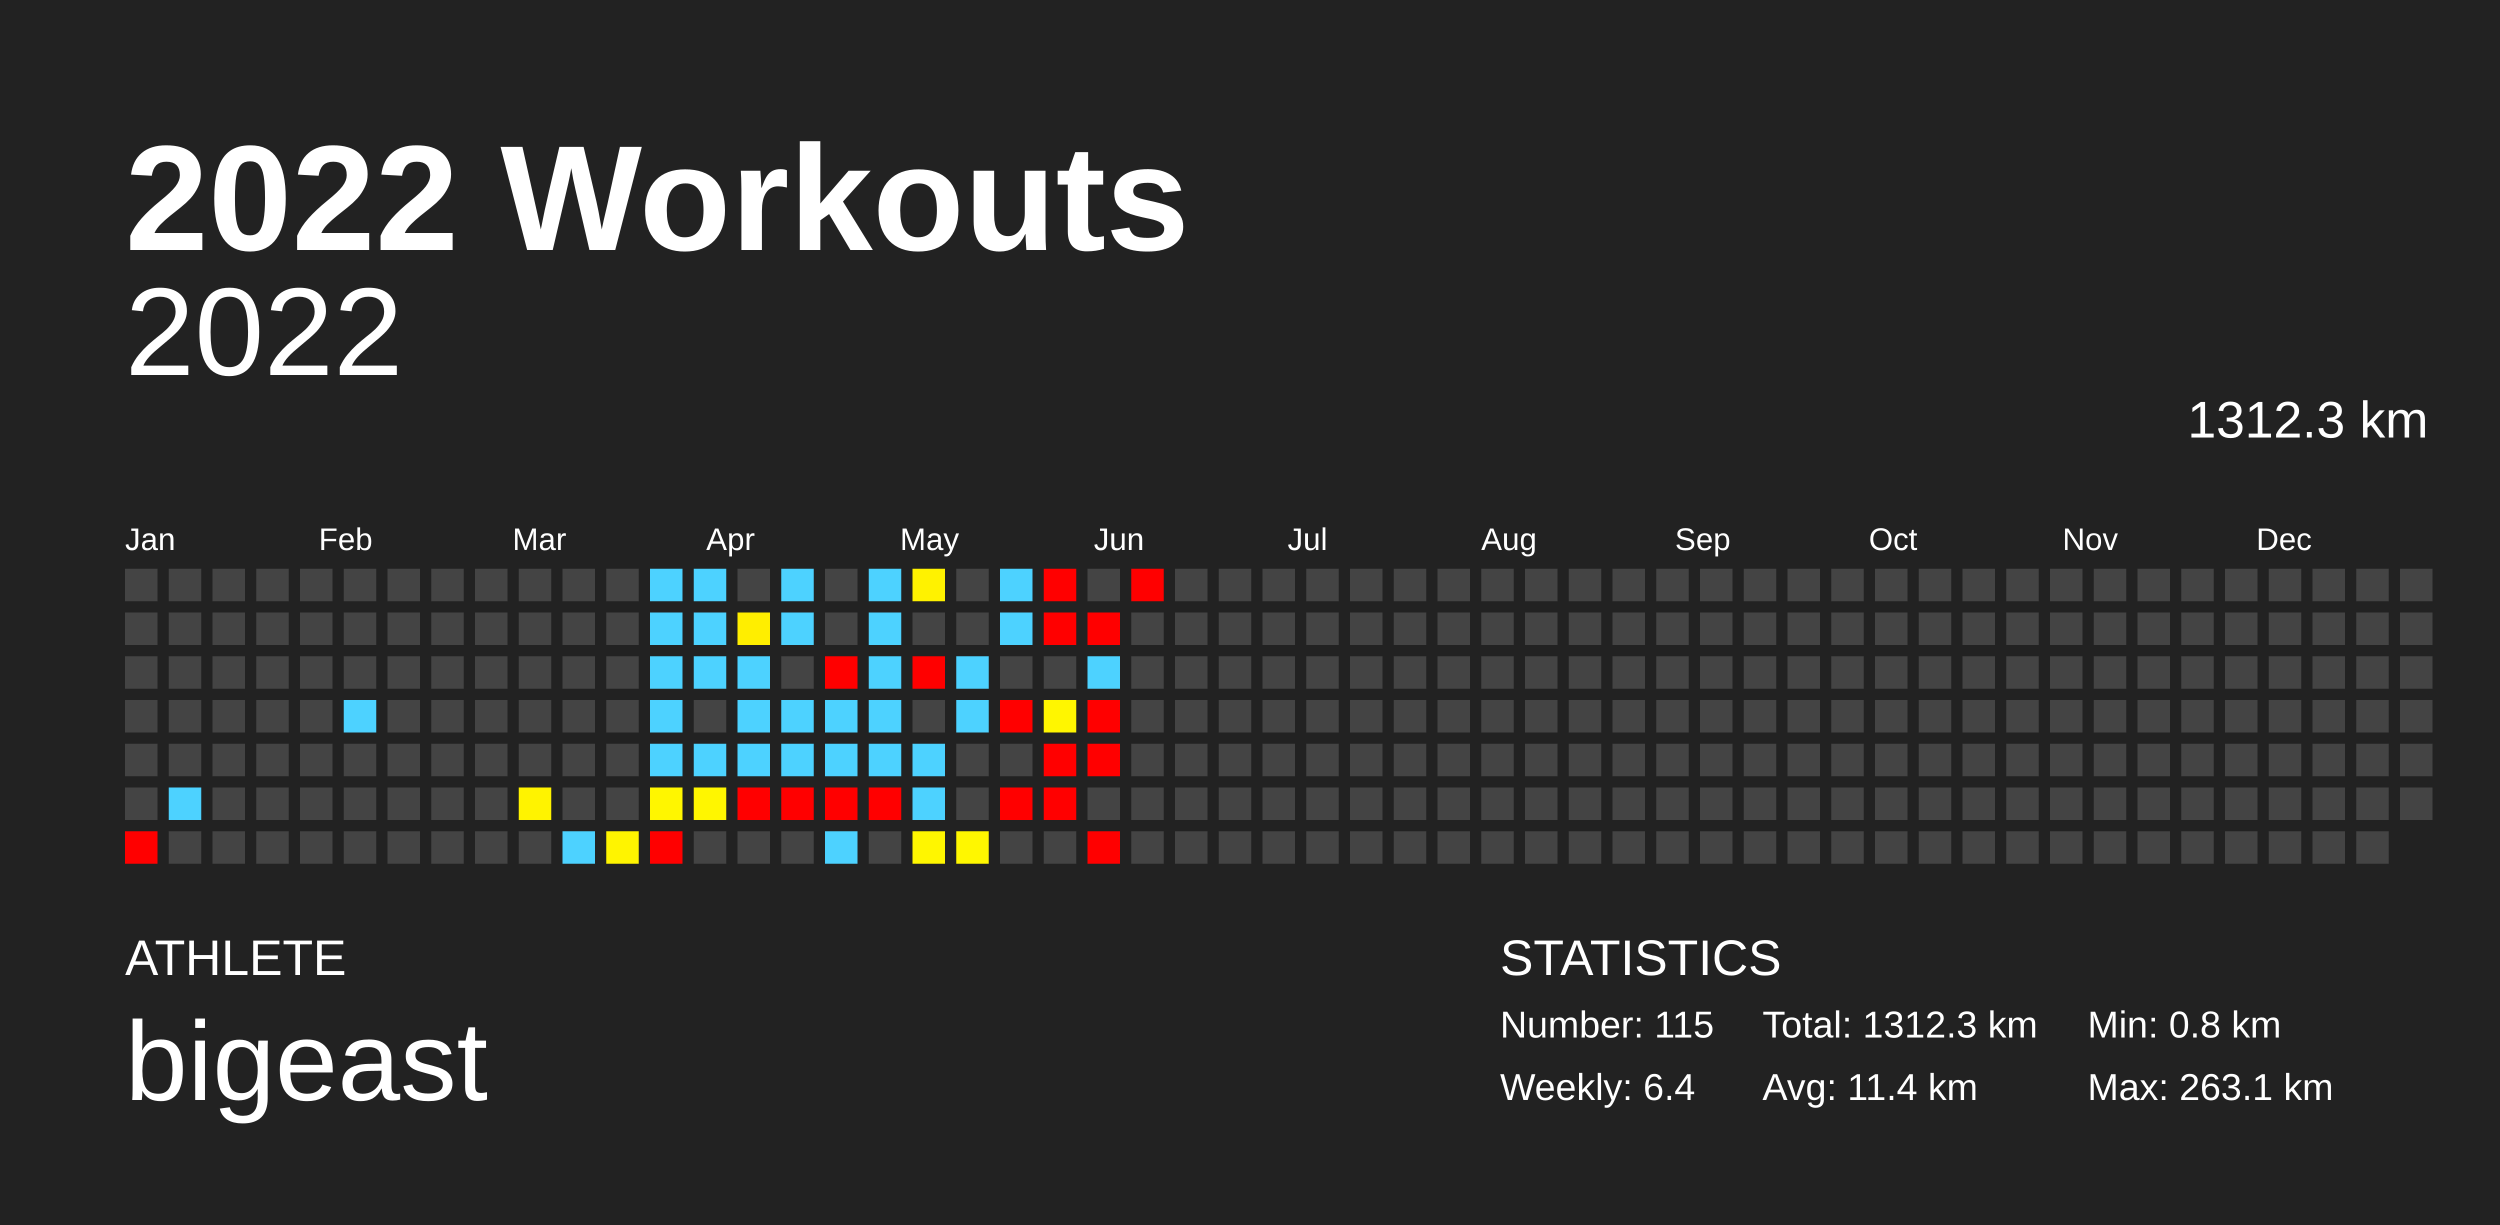
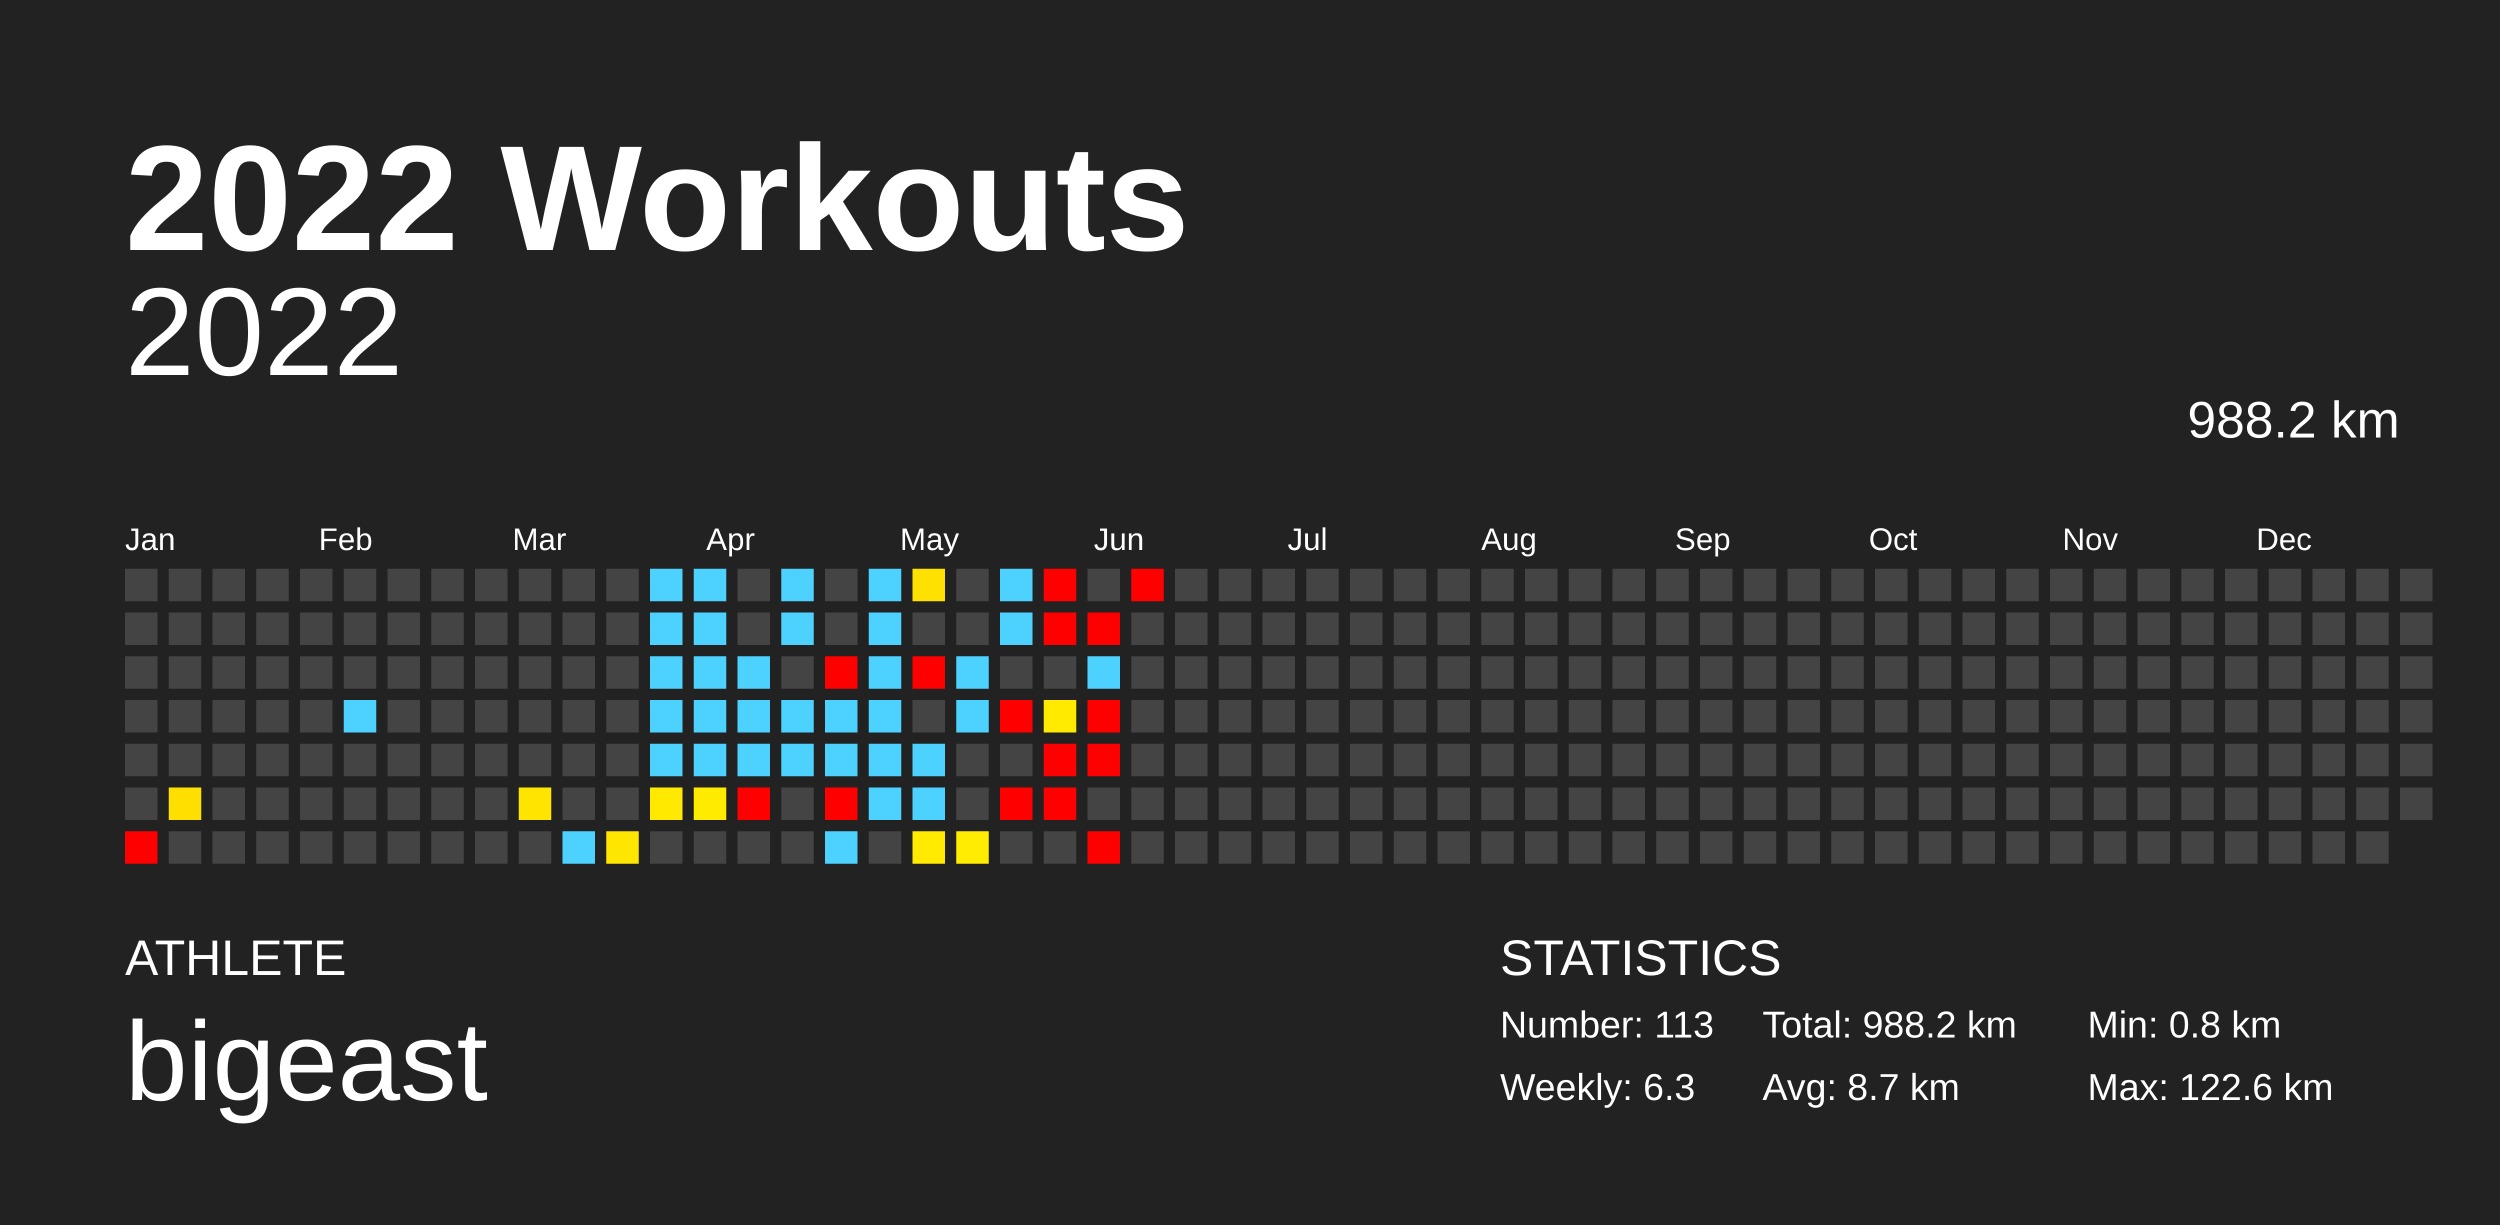
<svg xmlns="http://www.w3.org/2000/svg" baseProfile="full" height="98mm" version="1.1" viewBox="0,0,200,98" width="200mm">
  <defs />
  <rect fill="#222222" height="98" width="200" x="0" y="0" />
  <text fill="#FFFFFF" style="font-size:12px; font-family:Arial; font-weight:bold;" x="10" y="20">2022 Workouts</text>
  <text fill="#FFFFFF" style="font-size:4px; font-family:Arial" x="10" y="78">ATHLETE</text>
  <text fill="#FFFFFF" style="font-size:9px; font-family:Arial" x="10" y="88">bigeast</text>
  <text fill="#FFFFFF" style="font-size:4px; font-family:Arial" x="120" y="78">STATISTICS</text>
-   <text fill="#FFFFFF" style="font-size:3px; font-family:Arial" x="120" y="83">Number: 115</text>
-   <text fill="#FFFFFF" style="font-size:3px; font-family:Arial" x="120" y="88">Weekly: 6.4</text>
-   <text fill="#FFFFFF" style="font-size:3px; font-family:Arial" x="141" y="83">Total: 1312.3 km</text>
-   <text fill="#FFFFFF" style="font-size:3px; font-family:Arial" x="141" y="88">Avg: 11.4 km</text>
+   <text fill="#FFFFFF" style="font-size:3px; font-family:Arial" x="120" y="83">Number: 113</text>
+   <text fill="#FFFFFF" style="font-size:3px; font-family:Arial" x="120" y="88">Weekly: 6.3</text>
+   <text fill="#FFFFFF" style="font-size:3px; font-family:Arial" x="141" y="83">Total: 988.2 km</text>
+   <text fill="#FFFFFF" style="font-size:3px; font-family:Arial" x="141" y="88">Avg: 8.7 km</text>
  <text fill="#FFFFFF" style="font-size:3px; font-family:Arial" x="167" y="83">Min: 0.8 km</text>
-   <text fill="#FFFFFF" style="font-size:3px; font-family:Arial" x="167" y="88">Max: 263.1 km</text>
+   <text fill="#FFFFFF" style="font-size:3px; font-family:Arial" x="167" y="88">Max: 122.6 km</text>
  <text alignment-baseline="hanging" fill="#FFFFFF" style="font-size:10.0px; font-family:Arial;" x="10" y="30">2022</text>
-   <text alignment-baseline="hanging" fill="#FFFFFF" style="font-size:4.125px; font-family:Arial;" x="175" y="35">1312.3 km</text>
+   <text alignment-baseline="hanging" fill="#FFFFFF" style="font-size:4.125px; font-family:Arial;" x="175" y="35">988.2 km</text>
  <text fill="#FFFFFF" style="font-size:2.5px; font-family:Arial" x="10.0" y="44">Jan</text>
  <text fill="#FFFFFF" style="font-size:2.5px; font-family:Arial" x="25.5" y="44">Feb</text>
  <text fill="#FFFFFF" style="font-size:2.5px; font-family:Arial" x="41.0" y="44">Mar</text>
  <text fill="#FFFFFF" style="font-size:2.5px; font-family:Arial" x="56.5" y="44">Apr</text>
  <text fill="#FFFFFF" style="font-size:2.5px; font-family:Arial" x="72.0" y="44">May</text>
  <text fill="#FFFFFF" style="font-size:2.5px; font-family:Arial" x="87.5" y="44">Jun</text>
  <text fill="#FFFFFF" style="font-size:2.5px; font-family:Arial" x="103.0" y="44">Jul</text>
  <text fill="#FFFFFF" style="font-size:2.5px; font-family:Arial" x="118.5" y="44">Aug</text>
  <text fill="#FFFFFF" style="font-size:2.5px; font-family:Arial" x="134.0" y="44">Sep</text>
  <text fill="#FFFFFF" style="font-size:2.5px; font-family:Arial" x="149.5" y="44">Oct</text>
  <text fill="#FFFFFF" style="font-size:2.5px; font-family:Arial" x="165.0" y="44">Nov</text>
  <text fill="#FFFFFF" style="font-size:2.5px; font-family:Arial" x="180.5" y="44">Dec</text>
  <rect fill="#444444" height="2.6" width="2.6" x="10.0" y="45.5" />
  <rect fill="#444444" height="2.6" width="2.6" x="10.0" y="49.0" />
  <rect fill="#444444" height="2.6" width="2.6" x="10.0" y="52.5" />
  <rect fill="#444444" height="2.6" width="2.6" x="10.0" y="56.0" />
  <rect fill="#444444" height="2.6" width="2.6" x="10.0" y="59.5" />
  <rect fill="#444444" height="2.6" width="2.6" x="10.0" y="63.0" />
  <rect fill="red" height="2.6" width="2.6" x="10.0" y="66.5" />
  <rect fill="#444444" height="2.6" width="2.6" x="13.5" y="45.5" />
  <rect fill="#444444" height="2.6" width="2.6" x="13.5" y="49.0" />
  <rect fill="#444444" height="2.6" width="2.6" x="13.5" y="52.5" />
  <rect fill="#444444" height="2.6" width="2.6" x="13.5" y="56.0" />
  <rect fill="#444444" height="2.6" width="2.6" x="13.5" y="59.5" />
-   <rect fill="#4dd2ff" height="2.6" width="2.6" x="13.5" y="63.0" />
+   <rect fill="#ffdf00" height="2.6" width="2.6" x="13.5" y="63.0" />
  <rect fill="#444444" height="2.6" width="2.6" x="13.5" y="66.5" />
  <rect fill="#444444" height="2.6" width="2.6" x="17.0" y="45.5" />
  <rect fill="#444444" height="2.6" width="2.6" x="17.0" y="49.0" />
  <rect fill="#444444" height="2.6" width="2.6" x="17.0" y="52.5" />
  <rect fill="#444444" height="2.6" width="2.6" x="17.0" y="56.0" />
  <rect fill="#444444" height="2.6" width="2.6" x="17.0" y="59.5" />
  <rect fill="#444444" height="2.6" width="2.6" x="17.0" y="63.0" />
  <rect fill="#444444" height="2.6" width="2.6" x="17.0" y="66.5" />
  <rect fill="#444444" height="2.6" width="2.6" x="20.5" y="45.5" />
  <rect fill="#444444" height="2.6" width="2.6" x="20.5" y="49.0" />
  <rect fill="#444444" height="2.6" width="2.6" x="20.5" y="52.5" />
  <rect fill="#444444" height="2.6" width="2.6" x="20.5" y="56.0" />
  <rect fill="#444444" height="2.6" width="2.6" x="20.5" y="59.5" />
  <rect fill="#444444" height="2.6" width="2.6" x="20.5" y="63.0" />
  <rect fill="#444444" height="2.6" width="2.6" x="20.5" y="66.5" />
  <rect fill="#444444" height="2.6" width="2.6" x="24.0" y="45.5" />
  <rect fill="#444444" height="2.6" width="2.6" x="24.0" y="49.0" />
  <rect fill="#444444" height="2.6" width="2.6" x="24.0" y="52.5" />
  <rect fill="#444444" height="2.6" width="2.6" x="24.0" y="56.0" />
  <rect fill="#444444" height="2.6" width="2.6" x="24.0" y="59.5" />
  <rect fill="#444444" height="2.6" width="2.6" x="24.0" y="63.0" />
  <rect fill="#444444" height="2.6" width="2.6" x="24.0" y="66.5" />
  <rect fill="#444444" height="2.6" width="2.6" x="27.5" y="45.5" />
  <rect fill="#444444" height="2.6" width="2.6" x="27.5" y="49.0" />
  <rect fill="#444444" height="2.6" width="2.6" x="27.5" y="52.5" />
  <rect fill="#4dd2ff" height="2.6" width="2.6" x="27.5" y="56.0" />
  <rect fill="#444444" height="2.6" width="2.6" x="27.5" y="59.5" />
  <rect fill="#444444" height="2.6" width="2.6" x="27.5" y="63.0" />
  <rect fill="#444444" height="2.6" width="2.6" x="27.5" y="66.5" />
  <rect fill="#444444" height="2.6" width="2.6" x="31.0" y="45.5" />
  <rect fill="#444444" height="2.6" width="2.6" x="31.0" y="49.0" />
  <rect fill="#444444" height="2.6" width="2.6" x="31.0" y="52.5" />
  <rect fill="#444444" height="2.6" width="2.6" x="31.0" y="56.0" />
  <rect fill="#444444" height="2.6" width="2.6" x="31.0" y="59.5" />
  <rect fill="#444444" height="2.6" width="2.6" x="31.0" y="63.0" />
  <rect fill="#444444" height="2.6" width="2.6" x="31.0" y="66.5" />
  <rect fill="#444444" height="2.6" width="2.6" x="34.5" y="45.5" />
  <rect fill="#444444" height="2.6" width="2.6" x="34.5" y="49.0" />
  <rect fill="#444444" height="2.6" width="2.6" x="34.5" y="52.5" />
  <rect fill="#444444" height="2.6" width="2.6" x="34.5" y="56.0" />
  <rect fill="#444444" height="2.6" width="2.6" x="34.5" y="59.5" />
  <rect fill="#444444" height="2.6" width="2.6" x="34.5" y="63.0" />
  <rect fill="#444444" height="2.6" width="2.6" x="34.5" y="66.5" />
  <rect fill="#444444" height="2.6" width="2.6" x="38.0" y="45.5" />
  <rect fill="#444444" height="2.6" width="2.6" x="38.0" y="49.0" />
  <rect fill="#444444" height="2.6" width="2.6" x="38.0" y="52.5" />
  <rect fill="#444444" height="2.6" width="2.6" x="38.0" y="56.0" />
  <rect fill="#444444" height="2.6" width="2.6" x="38.0" y="59.5" />
  <rect fill="#444444" height="2.6" width="2.6" x="38.0" y="63.0" />
  <rect fill="#444444" height="2.6" width="2.6" x="38.0" y="66.5" />
  <rect fill="#444444" height="2.6" width="2.6" x="41.5" y="45.5" />
  <rect fill="#444444" height="2.6" width="2.6" x="41.5" y="49.0" />
  <rect fill="#444444" height="2.6" width="2.6" x="41.5" y="52.5" />
  <rect fill="#444444" height="2.6" width="2.6" x="41.5" y="56.0" />
  <rect fill="#444444" height="2.6" width="2.6" x="41.5" y="59.5" />
-   <rect fill="#fff300" height="2.6" width="2.6" x="41.5" y="63.0" />
+   <rect fill="#ffe400" height="2.6" width="2.6" x="41.5" y="63.0" />
  <rect fill="#444444" height="2.6" width="2.6" x="41.5" y="66.5" />
  <rect fill="#444444" height="2.6" width="2.6" x="45.0" y="45.5" />
  <rect fill="#444444" height="2.6" width="2.6" x="45.0" y="49.0" />
  <rect fill="#444444" height="2.6" width="2.6" x="45.0" y="52.5" />
  <rect fill="#444444" height="2.6" width="2.6" x="45.0" y="56.0" />
  <rect fill="#444444" height="2.6" width="2.6" x="45.0" y="59.5" />
  <rect fill="#444444" height="2.6" width="2.6" x="45.0" y="63.0" />
  <rect fill="#4dd2ff" height="2.6" width="2.6" x="45.0" y="66.5" />
  <rect fill="#444444" height="2.6" width="2.6" x="48.5" y="45.5" />
  <rect fill="#444444" height="2.6" width="2.6" x="48.5" y="49.0" />
  <rect fill="#444444" height="2.6" width="2.6" x="48.5" y="52.5" />
  <rect fill="#444444" height="2.6" width="2.6" x="48.5" y="56.0" />
  <rect fill="#444444" height="2.6" width="2.6" x="48.5" y="59.5" />
  <rect fill="#444444" height="2.6" width="2.6" x="48.5" y="63.0" />
-   <rect fill="#fff400" height="2.6" width="2.6" x="48.5" y="66.5" />
+   <rect fill="#ffe600" height="2.6" width="2.6" x="48.5" y="66.5" />
  <rect fill="#4dd2ff" height="2.6" width="2.6" x="52.0" y="45.5" />
  <rect fill="#4dd2ff" height="2.6" width="2.6" x="52.0" y="49.0" />
  <rect fill="#4dd2ff" height="2.6" width="2.6" x="52.0" y="52.5" />
  <rect fill="#4dd2ff" height="2.6" width="2.6" x="52.0" y="56.0" />
  <rect fill="#4dd2ff" height="2.6" width="2.6" x="52.0" y="59.5" />
-   <rect fill="#fff600" height="2.6" width="2.6" x="52.0" y="63.0" />
-   <rect fill="red" height="2.6" width="2.6" x="52.0" y="66.5" />
+   <rect fill="#ffe900" height="2.6" width="2.6" x="52.0" y="63.0" />
+   <rect fill="#444444" height="2.6" width="2.6" x="52.0" y="66.5" />
  <rect fill="#4dd2ff" height="2.6" width="2.6" x="55.5" y="45.5" />
  <rect fill="#4dd2ff" height="2.6" width="2.6" x="55.5" y="49.0" />
  <rect fill="#4dd2ff" height="2.6" width="2.6" x="55.5" y="52.5" />
-   <rect fill="#444444" height="2.6" width="2.6" x="55.5" y="56.0" />
+   <rect fill="#4dd2ff" height="2.6" width="2.6" x="55.5" y="56.0" />
  <rect fill="#4dd2ff" height="2.6" width="2.6" x="55.5" y="59.5" />
-   <rect fill="#fff600" height="2.6" width="2.6" x="55.5" y="63.0" />
+   <rect fill="#ffeb00" height="2.6" width="2.6" x="55.5" y="63.0" />
  <rect fill="#444444" height="2.6" width="2.6" x="55.5" y="66.5" />
  <rect fill="#444444" height="2.6" width="2.6" x="59.0" y="45.5" />
-   <rect fill="#ffee00" height="2.6" width="2.6" x="59.0" y="49.0" />
+   <rect fill="#444444" height="2.6" width="2.6" x="59.0" y="49.0" />
  <rect fill="#4dd2ff" height="2.6" width="2.6" x="59.0" y="52.5" />
  <rect fill="#4dd2ff" height="2.6" width="2.6" x="59.0" y="56.0" />
  <rect fill="#4dd2ff" height="2.6" width="2.6" x="59.0" y="59.5" />
  <rect fill="red" height="2.6" width="2.6" x="59.0" y="63.0" />
  <rect fill="#444444" height="2.6" width="2.6" x="59.0" y="66.5" />
  <rect fill="#4dd2ff" height="2.6" width="2.6" x="62.5" y="45.5" />
  <rect fill="#4dd2ff" height="2.6" width="2.6" x="62.5" y="49.0" />
  <rect fill="#444444" height="2.6" width="2.6" x="62.5" y="52.5" />
  <rect fill="#4dd2ff" height="2.6" width="2.6" x="62.5" y="56.0" />
  <rect fill="#4dd2ff" height="2.6" width="2.6" x="62.5" y="59.5" />
-   <rect fill="red" height="2.6" width="2.6" x="62.5" y="63.0" />
+   <rect fill="#444444" height="2.6" width="2.6" x="62.5" y="63.0" />
  <rect fill="#444444" height="2.6" width="2.6" x="62.5" y="66.5" />
  <rect fill="#444444" height="2.6" width="2.6" x="66.0" y="45.5" />
  <rect fill="#444444" height="2.6" width="2.6" x="66.0" y="49.0" />
  <rect fill="red" height="2.6" width="2.6" x="66.0" y="52.5" />
  <rect fill="#4dd2ff" height="2.6" width="2.6" x="66.0" y="56.0" />
  <rect fill="#4dd2ff" height="2.6" width="2.6" x="66.0" y="59.5" />
  <rect fill="red" height="2.6" width="2.6" x="66.0" y="63.0" />
  <rect fill="#4dd2ff" height="2.6" width="2.6" x="66.0" y="66.5" />
  <rect fill="#4dd2ff" height="2.6" width="2.6" x="69.5" y="45.5" />
  <rect fill="#4dd2ff" height="2.6" width="2.6" x="69.5" y="49.0" />
  <rect fill="#4dd2ff" height="2.6" width="2.6" x="69.5" y="52.5" />
  <rect fill="#4dd2ff" height="2.6" width="2.6" x="69.5" y="56.0" />
  <rect fill="#4dd2ff" height="2.6" width="2.6" x="69.5" y="59.5" />
-   <rect fill="red" height="2.6" width="2.6" x="69.5" y="63.0" />
+   <rect fill="#4dd2ff" height="2.6" width="2.6" x="69.5" y="63.0" />
  <rect fill="#444444" height="2.6" width="2.6" x="69.5" y="66.5" />
-   <rect fill="#fff200" height="2.6" width="2.6" x="73.0" y="45.5" />
+   <rect fill="#ffe100" height="2.6" width="2.6" x="73.0" y="45.5" />
  <rect fill="#444444" height="2.6" width="2.6" x="73.0" y="49.0" />
  <rect fill="red" height="2.6" width="2.6" x="73.0" y="52.5" />
  <rect fill="#444444" height="2.6" width="2.6" x="73.0" y="56.0" />
  <rect fill="#4dd2ff" height="2.6" width="2.6" x="73.0" y="59.5" />
  <rect fill="#4dd2ff" height="2.6" width="2.6" x="73.0" y="63.0" />
-   <rect fill="#fff600" height="2.6" width="2.6" x="73.0" y="66.5" />
+   <rect fill="#ffea00" height="2.6" width="2.6" x="73.0" y="66.5" />
  <rect fill="#444444" height="2.6" width="2.6" x="76.5" y="45.5" />
  <rect fill="#444444" height="2.6" width="2.6" x="76.5" y="49.0" />
  <rect fill="#4dd2ff" height="2.6" width="2.6" x="76.5" y="52.5" />
  <rect fill="#4dd2ff" height="2.6" width="2.6" x="76.5" y="56.0" />
  <rect fill="#444444" height="2.6" width="2.6" x="76.5" y="59.5" />
  <rect fill="#444444" height="2.6" width="2.6" x="76.5" y="63.0" />
-   <rect fill="#fff700" height="2.6" width="2.6" x="76.5" y="66.5" />
+   <rect fill="#ffec00" height="2.6" width="2.6" x="76.5" y="66.5" />
  <rect fill="#4dd2ff" height="2.6" width="2.6" x="80.0" y="45.5" />
  <rect fill="#4dd2ff" height="2.6" width="2.6" x="80.0" y="49.0" />
  <rect fill="#444444" height="2.6" width="2.6" x="80.0" y="52.5" />
  <rect fill="red" height="2.6" width="2.6" x="80.0" y="56.0" />
  <rect fill="#444444" height="2.6" width="2.6" x="80.0" y="59.5" />
  <rect fill="red" height="2.6" width="2.6" x="80.0" y="63.0" />
  <rect fill="#444444" height="2.6" width="2.6" x="80.0" y="66.5" />
  <rect fill="red" height="2.6" width="2.6" x="83.5" y="45.5" />
  <rect fill="red" height="2.6" width="2.6" x="83.5" y="49.0" />
  <rect fill="#444444" height="2.6" width="2.6" x="83.5" y="52.5" />
-   <rect fill="#fff600" height="2.6" width="2.6" x="83.5" y="56.0" />
+   <rect fill="#ffea00" height="2.6" width="2.6" x="83.5" y="56.0" />
  <rect fill="red" height="2.6" width="2.6" x="83.5" y="59.5" />
  <rect fill="red" height="2.6" width="2.6" x="83.5" y="63.0" />
  <rect fill="#444444" height="2.6" width="2.6" x="83.5" y="66.5" />
  <rect fill="#444444" height="2.6" width="2.6" x="87.0" y="45.5" />
  <rect fill="red" height="2.6" width="2.6" x="87.0" y="49.0" />
  <rect fill="#4dd2ff" height="2.6" width="2.6" x="87.0" y="52.5" />
  <rect fill="red" height="2.6" width="2.6" x="87.0" y="56.0" />
  <rect fill="red" height="2.6" width="2.6" x="87.0" y="59.5" />
  <rect fill="#444444" height="2.6" width="2.6" x="87.0" y="63.0" />
  <rect fill="red" height="2.6" width="2.6" x="87.0" y="66.5" />
  <rect fill="red" height="2.6" width="2.6" x="90.5" y="45.5" />
  <rect fill="#444444" height="2.6" width="2.6" x="90.5" y="49.0" />
  <rect fill="#444444" height="2.6" width="2.6" x="90.5" y="52.5" />
  <rect fill="#444444" height="2.6" width="2.6" x="90.5" y="56.0" />
  <rect fill="#444444" height="2.6" width="2.6" x="90.5" y="59.5" />
  <rect fill="#444444" height="2.6" width="2.6" x="90.5" y="63.0" />
  <rect fill="#444444" height="2.6" width="2.6" x="90.5" y="66.5" />
  <rect fill="#444444" height="2.6" width="2.6" x="94.0" y="45.5" />
  <rect fill="#444444" height="2.6" width="2.6" x="94.0" y="49.0" />
  <rect fill="#444444" height="2.6" width="2.6" x="94.0" y="52.5" />
  <rect fill="#444444" height="2.6" width="2.6" x="94.0" y="56.0" />
  <rect fill="#444444" height="2.6" width="2.6" x="94.0" y="59.5" />
  <rect fill="#444444" height="2.6" width="2.6" x="94.0" y="63.0" />
  <rect fill="#444444" height="2.6" width="2.6" x="94.0" y="66.5" />
  <rect fill="#444444" height="2.6" width="2.6" x="97.5" y="45.5" />
  <rect fill="#444444" height="2.6" width="2.6" x="97.5" y="49.0" />
  <rect fill="#444444" height="2.6" width="2.6" x="97.5" y="52.5" />
  <rect fill="#444444" height="2.6" width="2.6" x="97.5" y="56.0" />
  <rect fill="#444444" height="2.6" width="2.6" x="97.5" y="59.5" />
  <rect fill="#444444" height="2.6" width="2.6" x="97.5" y="63.0" />
  <rect fill="#444444" height="2.6" width="2.6" x="97.5" y="66.5" />
  <rect fill="#444444" height="2.6" width="2.6" x="101.0" y="45.5" />
  <rect fill="#444444" height="2.6" width="2.6" x="101.0" y="49.0" />
  <rect fill="#444444" height="2.6" width="2.6" x="101.0" y="52.5" />
  <rect fill="#444444" height="2.6" width="2.6" x="101.0" y="56.0" />
  <rect fill="#444444" height="2.6" width="2.6" x="101.0" y="59.5" />
  <rect fill="#444444" height="2.6" width="2.6" x="101.0" y="63.0" />
  <rect fill="#444444" height="2.6" width="2.6" x="101.0" y="66.5" />
  <rect fill="#444444" height="2.6" width="2.6" x="104.5" y="45.5" />
  <rect fill="#444444" height="2.6" width="2.6" x="104.5" y="49.0" />
  <rect fill="#444444" height="2.6" width="2.6" x="104.5" y="52.5" />
  <rect fill="#444444" height="2.6" width="2.6" x="104.5" y="56.0" />
  <rect fill="#444444" height="2.6" width="2.6" x="104.5" y="59.5" />
  <rect fill="#444444" height="2.6" width="2.6" x="104.5" y="63.0" />
  <rect fill="#444444" height="2.6" width="2.6" x="104.5" y="66.5" />
  <rect fill="#444444" height="2.6" width="2.6" x="108.0" y="45.5" />
  <rect fill="#444444" height="2.6" width="2.6" x="108.0" y="49.0" />
  <rect fill="#444444" height="2.6" width="2.6" x="108.0" y="52.5" />
  <rect fill="#444444" height="2.6" width="2.6" x="108.0" y="56.0" />
  <rect fill="#444444" height="2.6" width="2.6" x="108.0" y="59.5" />
  <rect fill="#444444" height="2.6" width="2.6" x="108.0" y="63.0" />
  <rect fill="#444444" height="2.6" width="2.6" x="108.0" y="66.5" />
  <rect fill="#444444" height="2.6" width="2.6" x="111.5" y="45.5" />
  <rect fill="#444444" height="2.6" width="2.6" x="111.5" y="49.0" />
  <rect fill="#444444" height="2.6" width="2.6" x="111.5" y="52.5" />
  <rect fill="#444444" height="2.6" width="2.6" x="111.5" y="56.0" />
  <rect fill="#444444" height="2.6" width="2.6" x="111.5" y="59.5" />
  <rect fill="#444444" height="2.6" width="2.6" x="111.5" y="63.0" />
  <rect fill="#444444" height="2.6" width="2.6" x="111.5" y="66.5" />
  <rect fill="#444444" height="2.6" width="2.6" x="115.0" y="45.5" />
  <rect fill="#444444" height="2.6" width="2.6" x="115.0" y="49.0" />
  <rect fill="#444444" height="2.6" width="2.6" x="115.0" y="52.5" />
  <rect fill="#444444" height="2.6" width="2.6" x="115.0" y="56.0" />
  <rect fill="#444444" height="2.6" width="2.6" x="115.0" y="59.5" />
  <rect fill="#444444" height="2.6" width="2.6" x="115.0" y="63.0" />
  <rect fill="#444444" height="2.6" width="2.6" x="115.0" y="66.5" />
  <rect fill="#444444" height="2.6" width="2.6" x="118.5" y="45.5" />
  <rect fill="#444444" height="2.6" width="2.6" x="118.5" y="49.0" />
  <rect fill="#444444" height="2.6" width="2.6" x="118.5" y="52.5" />
  <rect fill="#444444" height="2.6" width="2.6" x="118.5" y="56.0" />
  <rect fill="#444444" height="2.6" width="2.6" x="118.5" y="59.5" />
  <rect fill="#444444" height="2.6" width="2.6" x="118.5" y="63.0" />
  <rect fill="#444444" height="2.6" width="2.6" x="118.5" y="66.5" />
  <rect fill="#444444" height="2.6" width="2.6" x="122.0" y="45.5" />
  <rect fill="#444444" height="2.6" width="2.6" x="122.0" y="49.0" />
  <rect fill="#444444" height="2.6" width="2.6" x="122.0" y="52.5" />
  <rect fill="#444444" height="2.6" width="2.6" x="122.0" y="56.0" />
  <rect fill="#444444" height="2.6" width="2.6" x="122.0" y="59.5" />
  <rect fill="#444444" height="2.6" width="2.6" x="122.0" y="63.0" />
  <rect fill="#444444" height="2.6" width="2.6" x="122.0" y="66.5" />
  <rect fill="#444444" height="2.6" width="2.6" x="125.5" y="45.5" />
  <rect fill="#444444" height="2.6" width="2.6" x="125.5" y="49.0" />
  <rect fill="#444444" height="2.6" width="2.6" x="125.5" y="52.5" />
  <rect fill="#444444" height="2.6" width="2.6" x="125.5" y="56.0" />
  <rect fill="#444444" height="2.6" width="2.6" x="125.5" y="59.5" />
  <rect fill="#444444" height="2.6" width="2.6" x="125.5" y="63.0" />
  <rect fill="#444444" height="2.6" width="2.6" x="125.5" y="66.5" />
  <rect fill="#444444" height="2.6" width="2.6" x="129.0" y="45.5" />
  <rect fill="#444444" height="2.6" width="2.6" x="129.0" y="49.0" />
  <rect fill="#444444" height="2.6" width="2.6" x="129.0" y="52.5" />
  <rect fill="#444444" height="2.6" width="2.6" x="129.0" y="56.0" />
  <rect fill="#444444" height="2.6" width="2.6" x="129.0" y="59.5" />
  <rect fill="#444444" height="2.6" width="2.6" x="129.0" y="63.0" />
  <rect fill="#444444" height="2.6" width="2.6" x="129.0" y="66.5" />
  <rect fill="#444444" height="2.6" width="2.6" x="132.5" y="45.5" />
  <rect fill="#444444" height="2.6" width="2.6" x="132.5" y="49.0" />
  <rect fill="#444444" height="2.6" width="2.6" x="132.5" y="52.5" />
  <rect fill="#444444" height="2.6" width="2.6" x="132.5" y="56.0" />
  <rect fill="#444444" height="2.6" width="2.6" x="132.5" y="59.5" />
  <rect fill="#444444" height="2.6" width="2.6" x="132.5" y="63.0" />
  <rect fill="#444444" height="2.6" width="2.6" x="132.5" y="66.5" />
  <rect fill="#444444" height="2.6" width="2.6" x="136.0" y="45.5" />
  <rect fill="#444444" height="2.6" width="2.6" x="136.0" y="49.0" />
  <rect fill="#444444" height="2.6" width="2.6" x="136.0" y="52.5" />
  <rect fill="#444444" height="2.6" width="2.6" x="136.0" y="56.0" />
  <rect fill="#444444" height="2.6" width="2.6" x="136.0" y="59.5" />
  <rect fill="#444444" height="2.6" width="2.6" x="136.0" y="63.0" />
  <rect fill="#444444" height="2.6" width="2.6" x="136.0" y="66.5" />
  <rect fill="#444444" height="2.6" width="2.6" x="139.5" y="45.5" />
  <rect fill="#444444" height="2.6" width="2.6" x="139.5" y="49.0" />
  <rect fill="#444444" height="2.6" width="2.6" x="139.5" y="52.5" />
  <rect fill="#444444" height="2.6" width="2.6" x="139.5" y="56.0" />
  <rect fill="#444444" height="2.6" width="2.6" x="139.5" y="59.5" />
  <rect fill="#444444" height="2.6" width="2.6" x="139.5" y="63.0" />
  <rect fill="#444444" height="2.6" width="2.6" x="139.5" y="66.5" />
  <rect fill="#444444" height="2.6" width="2.6" x="143.0" y="45.5" />
  <rect fill="#444444" height="2.6" width="2.6" x="143.0" y="49.0" />
  <rect fill="#444444" height="2.6" width="2.6" x="143.0" y="52.5" />
  <rect fill="#444444" height="2.6" width="2.6" x="143.0" y="56.0" />
  <rect fill="#444444" height="2.6" width="2.6" x="143.0" y="59.5" />
  <rect fill="#444444" height="2.6" width="2.6" x="143.0" y="63.0" />
  <rect fill="#444444" height="2.6" width="2.6" x="143.0" y="66.5" />
  <rect fill="#444444" height="2.6" width="2.6" x="146.5" y="45.5" />
  <rect fill="#444444" height="2.6" width="2.6" x="146.5" y="49.0" />
  <rect fill="#444444" height="2.6" width="2.6" x="146.5" y="52.5" />
  <rect fill="#444444" height="2.6" width="2.6" x="146.5" y="56.0" />
  <rect fill="#444444" height="2.6" width="2.6" x="146.5" y="59.5" />
  <rect fill="#444444" height="2.6" width="2.6" x="146.5" y="63.0" />
  <rect fill="#444444" height="2.6" width="2.6" x="146.5" y="66.5" />
  <rect fill="#444444" height="2.6" width="2.6" x="150.0" y="45.5" />
  <rect fill="#444444" height="2.6" width="2.6" x="150.0" y="49.0" />
  <rect fill="#444444" height="2.6" width="2.6" x="150.0" y="52.5" />
  <rect fill="#444444" height="2.6" width="2.6" x="150.0" y="56.0" />
  <rect fill="#444444" height="2.6" width="2.6" x="150.0" y="59.5" />
  <rect fill="#444444" height="2.6" width="2.6" x="150.0" y="63.0" />
  <rect fill="#444444" height="2.6" width="2.6" x="150.0" y="66.5" />
  <rect fill="#444444" height="2.6" width="2.6" x="153.5" y="45.5" />
  <rect fill="#444444" height="2.6" width="2.6" x="153.5" y="49.0" />
  <rect fill="#444444" height="2.6" width="2.6" x="153.5" y="52.5" />
  <rect fill="#444444" height="2.6" width="2.6" x="153.5" y="56.0" />
  <rect fill="#444444" height="2.6" width="2.6" x="153.5" y="59.5" />
  <rect fill="#444444" height="2.6" width="2.6" x="153.5" y="63.0" />
  <rect fill="#444444" height="2.6" width="2.6" x="153.5" y="66.5" />
  <rect fill="#444444" height="2.6" width="2.6" x="157.0" y="45.5" />
  <rect fill="#444444" height="2.6" width="2.6" x="157.0" y="49.0" />
  <rect fill="#444444" height="2.6" width="2.6" x="157.0" y="52.5" />
  <rect fill="#444444" height="2.6" width="2.6" x="157.0" y="56.0" />
  <rect fill="#444444" height="2.6" width="2.6" x="157.0" y="59.5" />
  <rect fill="#444444" height="2.6" width="2.6" x="157.0" y="63.0" />
  <rect fill="#444444" height="2.6" width="2.6" x="157.0" y="66.5" />
  <rect fill="#444444" height="2.6" width="2.6" x="160.5" y="45.5" />
  <rect fill="#444444" height="2.6" width="2.6" x="160.5" y="49.0" />
  <rect fill="#444444" height="2.6" width="2.6" x="160.5" y="52.5" />
  <rect fill="#444444" height="2.6" width="2.6" x="160.5" y="56.0" />
  <rect fill="#444444" height="2.6" width="2.6" x="160.5" y="59.5" />
  <rect fill="#444444" height="2.6" width="2.6" x="160.5" y="63.0" />
  <rect fill="#444444" height="2.6" width="2.6" x="160.5" y="66.5" />
  <rect fill="#444444" height="2.6" width="2.6" x="164.0" y="45.5" />
  <rect fill="#444444" height="2.6" width="2.6" x="164.0" y="49.0" />
  <rect fill="#444444" height="2.6" width="2.6" x="164.0" y="52.5" />
  <rect fill="#444444" height="2.6" width="2.6" x="164.0" y="56.0" />
  <rect fill="#444444" height="2.6" width="2.6" x="164.0" y="59.5" />
  <rect fill="#444444" height="2.6" width="2.6" x="164.0" y="63.0" />
  <rect fill="#444444" height="2.6" width="2.6" x="164.0" y="66.5" />
  <rect fill="#444444" height="2.6" width="2.6" x="167.5" y="45.5" />
  <rect fill="#444444" height="2.6" width="2.6" x="167.5" y="49.0" />
  <rect fill="#444444" height="2.6" width="2.6" x="167.5" y="52.5" />
  <rect fill="#444444" height="2.6" width="2.6" x="167.5" y="56.0" />
  <rect fill="#444444" height="2.6" width="2.6" x="167.5" y="59.5" />
  <rect fill="#444444" height="2.6" width="2.6" x="167.5" y="63.0" />
  <rect fill="#444444" height="2.6" width="2.6" x="167.5" y="66.5" />
  <rect fill="#444444" height="2.6" width="2.6" x="171.0" y="45.5" />
  <rect fill="#444444" height="2.6" width="2.6" x="171.0" y="49.0" />
  <rect fill="#444444" height="2.6" width="2.6" x="171.0" y="52.5" />
  <rect fill="#444444" height="2.6" width="2.6" x="171.0" y="56.0" />
  <rect fill="#444444" height="2.6" width="2.6" x="171.0" y="59.5" />
  <rect fill="#444444" height="2.6" width="2.6" x="171.0" y="63.0" />
  <rect fill="#444444" height="2.6" width="2.6" x="171.0" y="66.5" />
  <rect fill="#444444" height="2.6" width="2.6" x="174.5" y="45.5" />
  <rect fill="#444444" height="2.6" width="2.6" x="174.5" y="49.0" />
  <rect fill="#444444" height="2.6" width="2.6" x="174.5" y="52.5" />
  <rect fill="#444444" height="2.6" width="2.6" x="174.5" y="56.0" />
  <rect fill="#444444" height="2.6" width="2.6" x="174.5" y="59.5" />
  <rect fill="#444444" height="2.6" width="2.6" x="174.5" y="63.0" />
  <rect fill="#444444" height="2.6" width="2.6" x="174.5" y="66.5" />
  <rect fill="#444444" height="2.6" width="2.6" x="178.0" y="45.5" />
  <rect fill="#444444" height="2.6" width="2.6" x="178.0" y="49.0" />
  <rect fill="#444444" height="2.6" width="2.6" x="178.0" y="52.5" />
  <rect fill="#444444" height="2.6" width="2.6" x="178.0" y="56.0" />
  <rect fill="#444444" height="2.6" width="2.6" x="178.0" y="59.5" />
  <rect fill="#444444" height="2.6" width="2.6" x="178.0" y="63.0" />
  <rect fill="#444444" height="2.6" width="2.6" x="178.0" y="66.5" />
  <rect fill="#444444" height="2.6" width="2.6" x="181.5" y="45.5" />
  <rect fill="#444444" height="2.6" width="2.6" x="181.5" y="49.0" />
  <rect fill="#444444" height="2.6" width="2.6" x="181.5" y="52.5" />
  <rect fill="#444444" height="2.6" width="2.6" x="181.5" y="56.0" />
  <rect fill="#444444" height="2.6" width="2.6" x="181.5" y="59.5" />
  <rect fill="#444444" height="2.6" width="2.6" x="181.5" y="63.0" />
  <rect fill="#444444" height="2.6" width="2.6" x="181.5" y="66.5" />
  <rect fill="#444444" height="2.6" width="2.6" x="185.0" y="45.5" />
  <rect fill="#444444" height="2.6" width="2.6" x="185.0" y="49.0" />
  <rect fill="#444444" height="2.6" width="2.6" x="185.0" y="52.5" />
  <rect fill="#444444" height="2.6" width="2.6" x="185.0" y="56.0" />
  <rect fill="#444444" height="2.6" width="2.6" x="185.0" y="59.5" />
  <rect fill="#444444" height="2.6" width="2.6" x="185.0" y="63.0" />
  <rect fill="#444444" height="2.6" width="2.6" x="185.0" y="66.5" />
  <rect fill="#444444" height="2.6" width="2.6" x="188.5" y="45.5" />
  <rect fill="#444444" height="2.6" width="2.6" x="188.5" y="49.0" />
  <rect fill="#444444" height="2.6" width="2.6" x="188.5" y="52.5" />
  <rect fill="#444444" height="2.6" width="2.6" x="188.5" y="56.0" />
  <rect fill="#444444" height="2.6" width="2.6" x="188.5" y="59.5" />
  <rect fill="#444444" height="2.6" width="2.6" x="188.5" y="63.0" />
  <rect fill="#444444" height="2.6" width="2.6" x="188.5" y="66.5" />
  <rect fill="#444444" height="2.6" width="2.6" x="192.0" y="45.5" />
  <rect fill="#444444" height="2.6" width="2.6" x="192.0" y="49.0" />
  <rect fill="#444444" height="2.6" width="2.6" x="192.0" y="52.5" />
  <rect fill="#444444" height="2.6" width="2.6" x="192.0" y="56.0" />
  <rect fill="#444444" height="2.6" width="2.6" x="192.0" y="59.5" />
  <rect fill="#444444" height="2.6" width="2.6" x="192.0" y="63.0" />
</svg>
